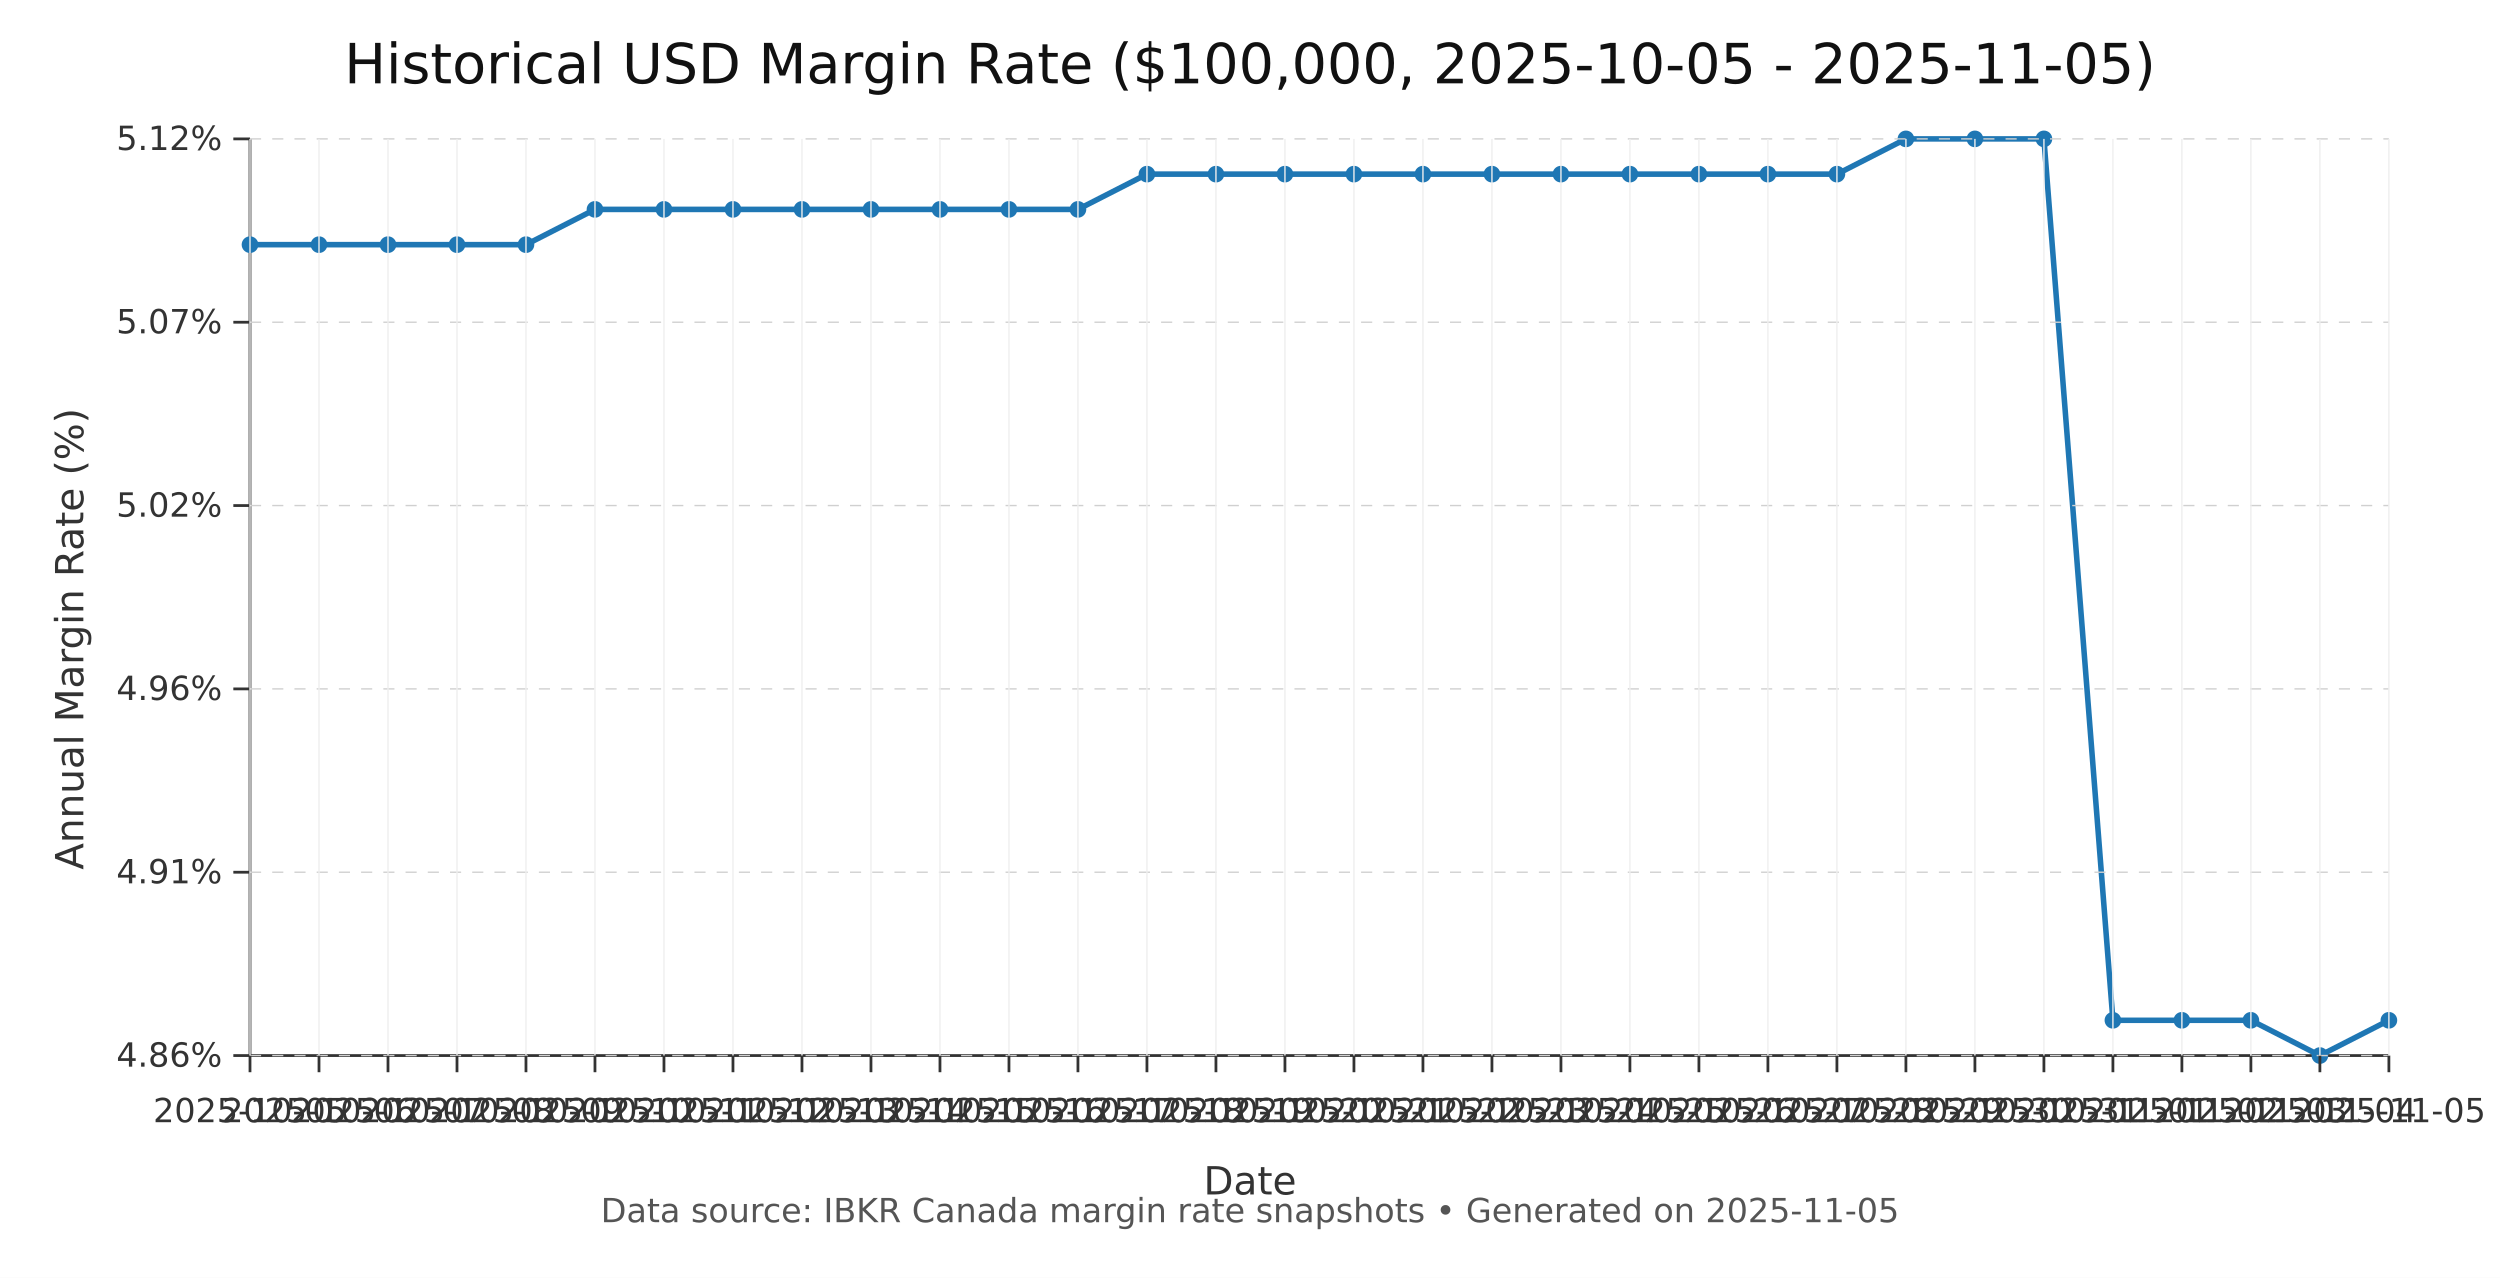
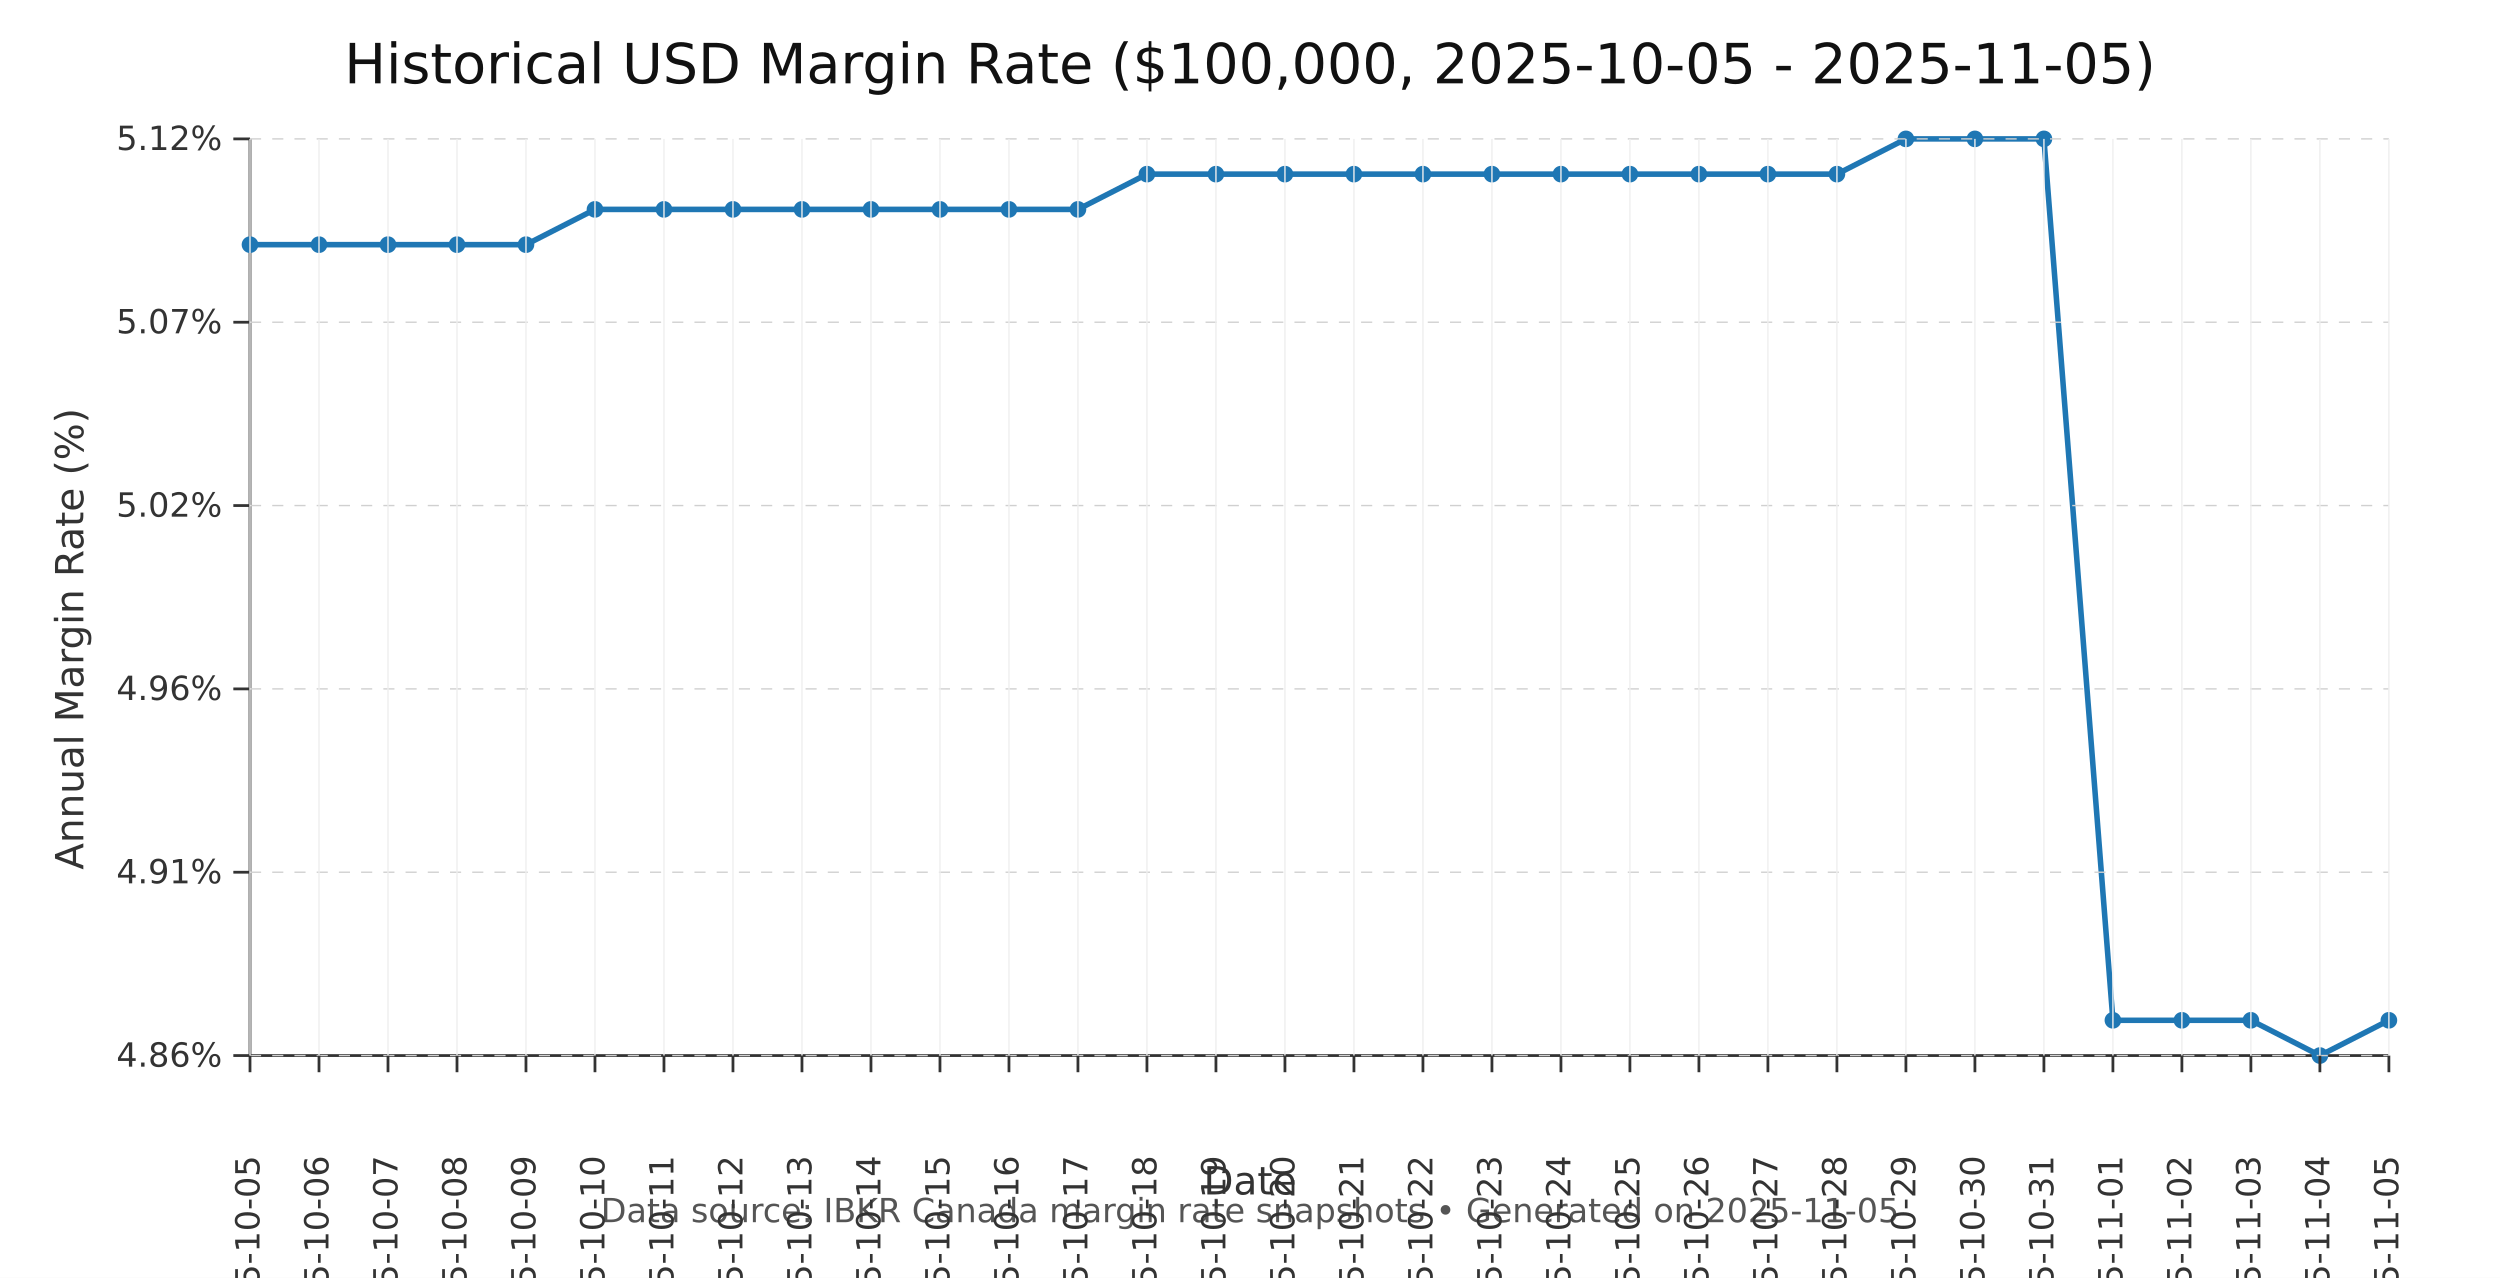
<svg xmlns="http://www.w3.org/2000/svg" viewBox="0 0 900 460">
  <style>
        text { font-family: 'DejaVu Sans', Arial, sans-serif; }
    </style>
  <rect x="0" y="0" width="900" height="460" fill="white" />
  <text x="450.0" y="30" text-anchor="middle" font-size="20" fill="#111">Historical USD Margin Rate ($100,000, 2025-10-05 - 2025-11-05)</text>
  <text x="450.0" y="430" text-anchor="middle" font-size="14" fill="#333">Date</text>
  <text x="30" y="230.0" text-anchor="middle" font-size="14" fill="#333" transform="rotate(-90 30 230.0)">Annual Margin Rate (%)</text>
  <text x="450.0" y="440" text-anchor="middle" font-size="12" fill="#555">Data source: IBKR Canada margin rate snapshots • Generated on 2025-11-05</text>
  <line x1="90" y1="380" x2="860" y2="380" stroke="#333" stroke-width="1" />
  <line x1="90" y1="50" x2="90" y2="380" stroke="#333" stroke-width="1" />
  <polyline fill="none" stroke="#1f77b4" stroke-width="2" points="90.00,88.08 114.84,88.08 139.68,88.08 164.52,88.08 189.35,88.08 214.19,75.38 239.03,75.38 263.87,75.38 288.71,75.38 313.55,75.38 338.39,75.38 363.23,75.38 388.06,75.38 412.90,62.69 437.74,62.69 462.58,62.69 487.42,62.69 512.26,62.69 537.10,62.69 561.94,62.69 586.77,62.69 611.61,62.69 636.45,62.69 661.29,62.69 686.13,50.00 710.97,50.00 735.81,50.00 760.65,367.31 785.48,367.31 810.32,367.31 835.16,380.00 860.00,367.31" />
  <circle cx="90.00" cy="88.08" r="3" fill="#1f77b4" />
  <circle cx="114.84" cy="88.08" r="3" fill="#1f77b4" />
  <circle cx="139.68" cy="88.08" r="3" fill="#1f77b4" />
  <circle cx="164.52" cy="88.08" r="3" fill="#1f77b4" />
  <circle cx="189.35" cy="88.08" r="3" fill="#1f77b4" />
  <circle cx="214.19" cy="75.38" r="3" fill="#1f77b4" />
  <circle cx="239.03" cy="75.38" r="3" fill="#1f77b4" />
  <circle cx="263.87" cy="75.38" r="3" fill="#1f77b4" />
  <circle cx="288.71" cy="75.38" r="3" fill="#1f77b4" />
  <circle cx="313.55" cy="75.38" r="3" fill="#1f77b4" />
  <circle cx="338.39" cy="75.38" r="3" fill="#1f77b4" />
  <circle cx="363.23" cy="75.38" r="3" fill="#1f77b4" />
  <circle cx="388.06" cy="75.38" r="3" fill="#1f77b4" />
  <circle cx="412.90" cy="62.69" r="3" fill="#1f77b4" />
  <circle cx="437.74" cy="62.69" r="3" fill="#1f77b4" />
  <circle cx="462.58" cy="62.69" r="3" fill="#1f77b4" />
  <circle cx="487.42" cy="62.69" r="3" fill="#1f77b4" />
  <circle cx="512.26" cy="62.69" r="3" fill="#1f77b4" />
  <circle cx="537.10" cy="62.69" r="3" fill="#1f77b4" />
  <circle cx="561.94" cy="62.69" r="3" fill="#1f77b4" />
  <circle cx="586.77" cy="62.69" r="3" fill="#1f77b4" />
  <circle cx="611.61" cy="62.69" r="3" fill="#1f77b4" />
  <circle cx="636.45" cy="62.69" r="3" fill="#1f77b4" />
  <circle cx="661.29" cy="62.69" r="3" fill="#1f77b4" />
  <circle cx="686.13" cy="50.00" r="3" fill="#1f77b4" />
  <circle cx="710.97" cy="50.00" r="3" fill="#1f77b4" />
  <circle cx="735.81" cy="50.00" r="3" fill="#1f77b4" />
  <circle cx="760.65" cy="367.31" r="3" fill="#1f77b4" />
  <circle cx="785.48" cy="367.31" r="3" fill="#1f77b4" />
  <circle cx="810.32" cy="367.31" r="3" fill="#1f77b4" />
  <circle cx="835.16" cy="380.00" r="3" fill="#1f77b4" />
  <circle cx="860.00" cy="367.31" r="3" fill="#1f77b4" />
  <line x1="84" y1="380.00" x2="90" y2="380.00" stroke="#333" stroke-width="1" />
  <text x="80" y="384.00" font-size="12" text-anchor="end" fill="#333">4.86%</text>
  <line x1="90" y1="380.00" x2="860" y2="380.00" stroke="#d0d0d0" stroke-width="0.5" stroke-dasharray="4 4" />
  <line x1="84" y1="314.00" x2="90" y2="314.00" stroke="#333" stroke-width="1" />
  <text x="80" y="318.00" font-size="12" text-anchor="end" fill="#333">4.91%</text>
  <line x1="90" y1="314.00" x2="860" y2="314.00" stroke="#d0d0d0" stroke-width="0.5" stroke-dasharray="4 4" />
  <line x1="84" y1="248.00" x2="90" y2="248.00" stroke="#333" stroke-width="1" />
  <text x="80" y="252.00" font-size="12" text-anchor="end" fill="#333">4.96%</text>
  <line x1="90" y1="248.00" x2="860" y2="248.00" stroke="#d0d0d0" stroke-width="0.5" stroke-dasharray="4 4" />
  <line x1="84" y1="182.00" x2="90" y2="182.00" stroke="#333" stroke-width="1" />
  <text x="80" y="186.00" font-size="12" text-anchor="end" fill="#333">5.02%</text>
  <line x1="90" y1="182.00" x2="860" y2="182.00" stroke="#d0d0d0" stroke-width="0.5" stroke-dasharray="4 4" />
  <line x1="84" y1="116.00" x2="90" y2="116.00" stroke="#333" stroke-width="1" />
  <text x="80" y="120.00" font-size="12" text-anchor="end" fill="#333">5.07%</text>
  <line x1="90" y1="116.00" x2="860" y2="116.00" stroke="#d0d0d0" stroke-width="0.5" stroke-dasharray="4 4" />
  <line x1="84" y1="50.00" x2="90" y2="50.00" stroke="#333" stroke-width="1" />
  <text x="80" y="54.00" font-size="12" text-anchor="end" fill="#333">5.12%</text>
  <line x1="90" y1="50.00" x2="860" y2="50.00" stroke="#d0d0d0" stroke-width="0.5" stroke-dasharray="4 4" />
  <line x1="90.00" y1="380" x2="90.00" y2="386" stroke="#333" stroke-width="1" />
-   <text x="90.00" y="404" font-size="12" text-anchor="middle" fill="#333">2025-10-05</text>
+   <text x="90.00" y="416.00" font-size="12" text-anchor="end" dominant-baseline="middle" fill="#333" transform="rotate(-90 90.00 416.00)">2025-10-05</text>
  <line x1="90.00" y1="50" x2="90.00" y2="380" stroke="#eeeeee" stroke-width="0.5" />
  <line x1="114.84" y1="380" x2="114.84" y2="386" stroke="#333" stroke-width="1" />
-   <text x="114.84" y="404" font-size="12" text-anchor="middle" fill="#333">2025-10-06</text>
+   <text x="114.84" y="416.00" font-size="12" text-anchor="end" dominant-baseline="middle" fill="#333" transform="rotate(-90 114.84 416.00)">2025-10-06</text>
  <line x1="114.84" y1="50" x2="114.84" y2="380" stroke="#eeeeee" stroke-width="0.5" />
  <line x1="139.68" y1="380" x2="139.68" y2="386" stroke="#333" stroke-width="1" />
-   <text x="139.68" y="404" font-size="12" text-anchor="middle" fill="#333">2025-10-07</text>
+   <text x="139.68" y="416.00" font-size="12" text-anchor="end" dominant-baseline="middle" fill="#333" transform="rotate(-90 139.68 416.00)">2025-10-07</text>
  <line x1="139.68" y1="50" x2="139.68" y2="380" stroke="#eeeeee" stroke-width="0.5" />
  <line x1="164.52" y1="380" x2="164.52" y2="386" stroke="#333" stroke-width="1" />
-   <text x="164.52" y="404" font-size="12" text-anchor="middle" fill="#333">2025-10-08</text>
+   <text x="164.52" y="416.00" font-size="12" text-anchor="end" dominant-baseline="middle" fill="#333" transform="rotate(-90 164.52 416.00)">2025-10-08</text>
  <line x1="164.52" y1="50" x2="164.52" y2="380" stroke="#eeeeee" stroke-width="0.5" />
  <line x1="189.35" y1="380" x2="189.35" y2="386" stroke="#333" stroke-width="1" />
-   <text x="189.35" y="404" font-size="12" text-anchor="middle" fill="#333">2025-10-09</text>
+   <text x="189.35" y="416.00" font-size="12" text-anchor="end" dominant-baseline="middle" fill="#333" transform="rotate(-90 189.35 416.00)">2025-10-09</text>
  <line x1="189.35" y1="50" x2="189.35" y2="380" stroke="#eeeeee" stroke-width="0.5" />
  <line x1="214.19" y1="380" x2="214.19" y2="386" stroke="#333" stroke-width="1" />
-   <text x="214.19" y="404" font-size="12" text-anchor="middle" fill="#333">2025-10-10</text>
+   <text x="214.19" y="416.00" font-size="12" text-anchor="end" dominant-baseline="middle" fill="#333" transform="rotate(-90 214.19 416.00)">2025-10-10</text>
  <line x1="214.19" y1="50" x2="214.19" y2="380" stroke="#eeeeee" stroke-width="0.5" />
  <line x1="239.03" y1="380" x2="239.03" y2="386" stroke="#333" stroke-width="1" />
-   <text x="239.03" y="404" font-size="12" text-anchor="middle" fill="#333">2025-10-11</text>
+   <text x="239.03" y="416.00" font-size="12" text-anchor="end" dominant-baseline="middle" fill="#333" transform="rotate(-90 239.03 416.00)">2025-10-11</text>
  <line x1="239.03" y1="50" x2="239.03" y2="380" stroke="#eeeeee" stroke-width="0.5" />
  <line x1="263.87" y1="380" x2="263.87" y2="386" stroke="#333" stroke-width="1" />
-   <text x="263.87" y="404" font-size="12" text-anchor="middle" fill="#333">2025-10-12</text>
+   <text x="263.87" y="416.00" font-size="12" text-anchor="end" dominant-baseline="middle" fill="#333" transform="rotate(-90 263.87 416.00)">2025-10-12</text>
  <line x1="263.87" y1="50" x2="263.87" y2="380" stroke="#eeeeee" stroke-width="0.5" />
  <line x1="288.71" y1="380" x2="288.71" y2="386" stroke="#333" stroke-width="1" />
-   <text x="288.71" y="404" font-size="12" text-anchor="middle" fill="#333">2025-10-13</text>
+   <text x="288.71" y="416.00" font-size="12" text-anchor="end" dominant-baseline="middle" fill="#333" transform="rotate(-90 288.71 416.00)">2025-10-13</text>
  <line x1="288.71" y1="50" x2="288.71" y2="380" stroke="#eeeeee" stroke-width="0.5" />
  <line x1="313.55" y1="380" x2="313.55" y2="386" stroke="#333" stroke-width="1" />
-   <text x="313.55" y="404" font-size="12" text-anchor="middle" fill="#333">2025-10-14</text>
+   <text x="313.55" y="416.00" font-size="12" text-anchor="end" dominant-baseline="middle" fill="#333" transform="rotate(-90 313.55 416.00)">2025-10-14</text>
  <line x1="313.55" y1="50" x2="313.55" y2="380" stroke="#eeeeee" stroke-width="0.5" />
  <line x1="338.39" y1="380" x2="338.39" y2="386" stroke="#333" stroke-width="1" />
-   <text x="338.39" y="404" font-size="12" text-anchor="middle" fill="#333">2025-10-15</text>
+   <text x="338.39" y="416.00" font-size="12" text-anchor="end" dominant-baseline="middle" fill="#333" transform="rotate(-90 338.39 416.00)">2025-10-15</text>
  <line x1="338.39" y1="50" x2="338.39" y2="380" stroke="#eeeeee" stroke-width="0.5" />
  <line x1="363.23" y1="380" x2="363.23" y2="386" stroke="#333" stroke-width="1" />
-   <text x="363.23" y="404" font-size="12" text-anchor="middle" fill="#333">2025-10-16</text>
+   <text x="363.23" y="416.00" font-size="12" text-anchor="end" dominant-baseline="middle" fill="#333" transform="rotate(-90 363.23 416.00)">2025-10-16</text>
  <line x1="363.23" y1="50" x2="363.23" y2="380" stroke="#eeeeee" stroke-width="0.5" />
  <line x1="388.06" y1="380" x2="388.06" y2="386" stroke="#333" stroke-width="1" />
-   <text x="388.06" y="404" font-size="12" text-anchor="middle" fill="#333">2025-10-17</text>
+   <text x="388.06" y="416.00" font-size="12" text-anchor="end" dominant-baseline="middle" fill="#333" transform="rotate(-90 388.06 416.00)">2025-10-17</text>
  <line x1="388.06" y1="50" x2="388.06" y2="380" stroke="#eeeeee" stroke-width="0.5" />
  <line x1="412.90" y1="380" x2="412.90" y2="386" stroke="#333" stroke-width="1" />
-   <text x="412.90" y="404" font-size="12" text-anchor="middle" fill="#333">2025-10-18</text>
+   <text x="412.90" y="416.00" font-size="12" text-anchor="end" dominant-baseline="middle" fill="#333" transform="rotate(-90 412.90 416.00)">2025-10-18</text>
  <line x1="412.90" y1="50" x2="412.90" y2="380" stroke="#eeeeee" stroke-width="0.5" />
  <line x1="437.74" y1="380" x2="437.74" y2="386" stroke="#333" stroke-width="1" />
-   <text x="437.74" y="404" font-size="12" text-anchor="middle" fill="#333">2025-10-19</text>
+   <text x="437.74" y="416.00" font-size="12" text-anchor="end" dominant-baseline="middle" fill="#333" transform="rotate(-90 437.74 416.00)">2025-10-19</text>
  <line x1="437.74" y1="50" x2="437.74" y2="380" stroke="#eeeeee" stroke-width="0.5" />
  <line x1="462.58" y1="380" x2="462.58" y2="386" stroke="#333" stroke-width="1" />
-   <text x="462.58" y="404" font-size="12" text-anchor="middle" fill="#333">2025-10-20</text>
+   <text x="462.58" y="416.00" font-size="12" text-anchor="end" dominant-baseline="middle" fill="#333" transform="rotate(-90 462.58 416.00)">2025-10-20</text>
  <line x1="462.58" y1="50" x2="462.58" y2="380" stroke="#eeeeee" stroke-width="0.5" />
  <line x1="487.42" y1="380" x2="487.42" y2="386" stroke="#333" stroke-width="1" />
-   <text x="487.42" y="404" font-size="12" text-anchor="middle" fill="#333">2025-10-21</text>
+   <text x="487.42" y="416.00" font-size="12" text-anchor="end" dominant-baseline="middle" fill="#333" transform="rotate(-90 487.42 416.00)">2025-10-21</text>
  <line x1="487.42" y1="50" x2="487.42" y2="380" stroke="#eeeeee" stroke-width="0.5" />
  <line x1="512.26" y1="380" x2="512.26" y2="386" stroke="#333" stroke-width="1" />
-   <text x="512.26" y="404" font-size="12" text-anchor="middle" fill="#333">2025-10-22</text>
+   <text x="512.26" y="416.00" font-size="12" text-anchor="end" dominant-baseline="middle" fill="#333" transform="rotate(-90 512.26 416.00)">2025-10-22</text>
  <line x1="512.26" y1="50" x2="512.26" y2="380" stroke="#eeeeee" stroke-width="0.5" />
  <line x1="537.10" y1="380" x2="537.10" y2="386" stroke="#333" stroke-width="1" />
-   <text x="537.10" y="404" font-size="12" text-anchor="middle" fill="#333">2025-10-23</text>
+   <text x="537.10" y="416.00" font-size="12" text-anchor="end" dominant-baseline="middle" fill="#333" transform="rotate(-90 537.10 416.00)">2025-10-23</text>
  <line x1="537.10" y1="50" x2="537.10" y2="380" stroke="#eeeeee" stroke-width="0.5" />
  <line x1="561.94" y1="380" x2="561.94" y2="386" stroke="#333" stroke-width="1" />
-   <text x="561.94" y="404" font-size="12" text-anchor="middle" fill="#333">2025-10-24</text>
+   <text x="561.94" y="416.00" font-size="12" text-anchor="end" dominant-baseline="middle" fill="#333" transform="rotate(-90 561.94 416.00)">2025-10-24</text>
  <line x1="561.94" y1="50" x2="561.94" y2="380" stroke="#eeeeee" stroke-width="0.5" />
  <line x1="586.77" y1="380" x2="586.77" y2="386" stroke="#333" stroke-width="1" />
-   <text x="586.77" y="404" font-size="12" text-anchor="middle" fill="#333">2025-10-25</text>
+   <text x="586.77" y="416.00" font-size="12" text-anchor="end" dominant-baseline="middle" fill="#333" transform="rotate(-90 586.77 416.00)">2025-10-25</text>
  <line x1="586.77" y1="50" x2="586.77" y2="380" stroke="#eeeeee" stroke-width="0.5" />
  <line x1="611.61" y1="380" x2="611.61" y2="386" stroke="#333" stroke-width="1" />
-   <text x="611.61" y="404" font-size="12" text-anchor="middle" fill="#333">2025-10-26</text>
+   <text x="611.61" y="416.00" font-size="12" text-anchor="end" dominant-baseline="middle" fill="#333" transform="rotate(-90 611.61 416.00)">2025-10-26</text>
  <line x1="611.61" y1="50" x2="611.61" y2="380" stroke="#eeeeee" stroke-width="0.5" />
  <line x1="636.45" y1="380" x2="636.45" y2="386" stroke="#333" stroke-width="1" />
-   <text x="636.45" y="404" font-size="12" text-anchor="middle" fill="#333">2025-10-27</text>
+   <text x="636.45" y="416.00" font-size="12" text-anchor="end" dominant-baseline="middle" fill="#333" transform="rotate(-90 636.45 416.00)">2025-10-27</text>
  <line x1="636.45" y1="50" x2="636.45" y2="380" stroke="#eeeeee" stroke-width="0.5" />
  <line x1="661.29" y1="380" x2="661.29" y2="386" stroke="#333" stroke-width="1" />
-   <text x="661.29" y="404" font-size="12" text-anchor="middle" fill="#333">2025-10-28</text>
+   <text x="661.29" y="416.00" font-size="12" text-anchor="end" dominant-baseline="middle" fill="#333" transform="rotate(-90 661.29 416.00)">2025-10-28</text>
  <line x1="661.29" y1="50" x2="661.29" y2="380" stroke="#eeeeee" stroke-width="0.5" />
  <line x1="686.13" y1="380" x2="686.13" y2="386" stroke="#333" stroke-width="1" />
-   <text x="686.13" y="404" font-size="12" text-anchor="middle" fill="#333">2025-10-29</text>
+   <text x="686.13" y="416.00" font-size="12" text-anchor="end" dominant-baseline="middle" fill="#333" transform="rotate(-90 686.13 416.00)">2025-10-29</text>
  <line x1="686.13" y1="50" x2="686.13" y2="380" stroke="#eeeeee" stroke-width="0.5" />
  <line x1="710.97" y1="380" x2="710.97" y2="386" stroke="#333" stroke-width="1" />
-   <text x="710.97" y="404" font-size="12" text-anchor="middle" fill="#333">2025-10-30</text>
+   <text x="710.97" y="416.00" font-size="12" text-anchor="end" dominant-baseline="middle" fill="#333" transform="rotate(-90 710.97 416.00)">2025-10-30</text>
  <line x1="710.97" y1="50" x2="710.97" y2="380" stroke="#eeeeee" stroke-width="0.5" />
  <line x1="735.81" y1="380" x2="735.81" y2="386" stroke="#333" stroke-width="1" />
-   <text x="735.81" y="404" font-size="12" text-anchor="middle" fill="#333">2025-10-31</text>
+   <text x="735.81" y="416.00" font-size="12" text-anchor="end" dominant-baseline="middle" fill="#333" transform="rotate(-90 735.81 416.00)">2025-10-31</text>
  <line x1="735.81" y1="50" x2="735.81" y2="380" stroke="#eeeeee" stroke-width="0.5" />
  <line x1="760.65" y1="380" x2="760.65" y2="386" stroke="#333" stroke-width="1" />
-   <text x="760.65" y="404" font-size="12" text-anchor="middle" fill="#333">2025-11-01</text>
+   <text x="760.65" y="416.00" font-size="12" text-anchor="end" dominant-baseline="middle" fill="#333" transform="rotate(-90 760.65 416.00)">2025-11-01</text>
  <line x1="760.65" y1="50" x2="760.65" y2="380" stroke="#eeeeee" stroke-width="0.5" />
  <line x1="785.48" y1="380" x2="785.48" y2="386" stroke="#333" stroke-width="1" />
-   <text x="785.48" y="404" font-size="12" text-anchor="middle" fill="#333">2025-11-02</text>
+   <text x="785.48" y="416.00" font-size="12" text-anchor="end" dominant-baseline="middle" fill="#333" transform="rotate(-90 785.48 416.00)">2025-11-02</text>
  <line x1="785.48" y1="50" x2="785.48" y2="380" stroke="#eeeeee" stroke-width="0.5" />
  <line x1="810.32" y1="380" x2="810.32" y2="386" stroke="#333" stroke-width="1" />
-   <text x="810.32" y="404" font-size="12" text-anchor="middle" fill="#333">2025-11-03</text>
+   <text x="810.32" y="416.00" font-size="12" text-anchor="end" dominant-baseline="middle" fill="#333" transform="rotate(-90 810.32 416.00)">2025-11-03</text>
  <line x1="810.32" y1="50" x2="810.32" y2="380" stroke="#eeeeee" stroke-width="0.5" />
  <line x1="835.16" y1="380" x2="835.16" y2="386" stroke="#333" stroke-width="1" />
-   <text x="835.16" y="404" font-size="12" text-anchor="middle" fill="#333">2025-11-04</text>
+   <text x="835.16" y="416.00" font-size="12" text-anchor="end" dominant-baseline="middle" fill="#333" transform="rotate(-90 835.16 416.00)">2025-11-04</text>
  <line x1="835.16" y1="50" x2="835.16" y2="380" stroke="#eeeeee" stroke-width="0.5" />
  <line x1="860.00" y1="380" x2="860.00" y2="386" stroke="#333" stroke-width="1" />
-   <text x="860.00" y="404" font-size="12" text-anchor="middle" fill="#333">2025-11-05</text>
+   <text x="860.00" y="416.00" font-size="12" text-anchor="end" dominant-baseline="middle" fill="#333" transform="rotate(-90 860.00 416.00)">2025-11-05</text>
  <line x1="860.00" y1="50" x2="860.00" y2="380" stroke="#eeeeee" stroke-width="0.5" />
</svg>
